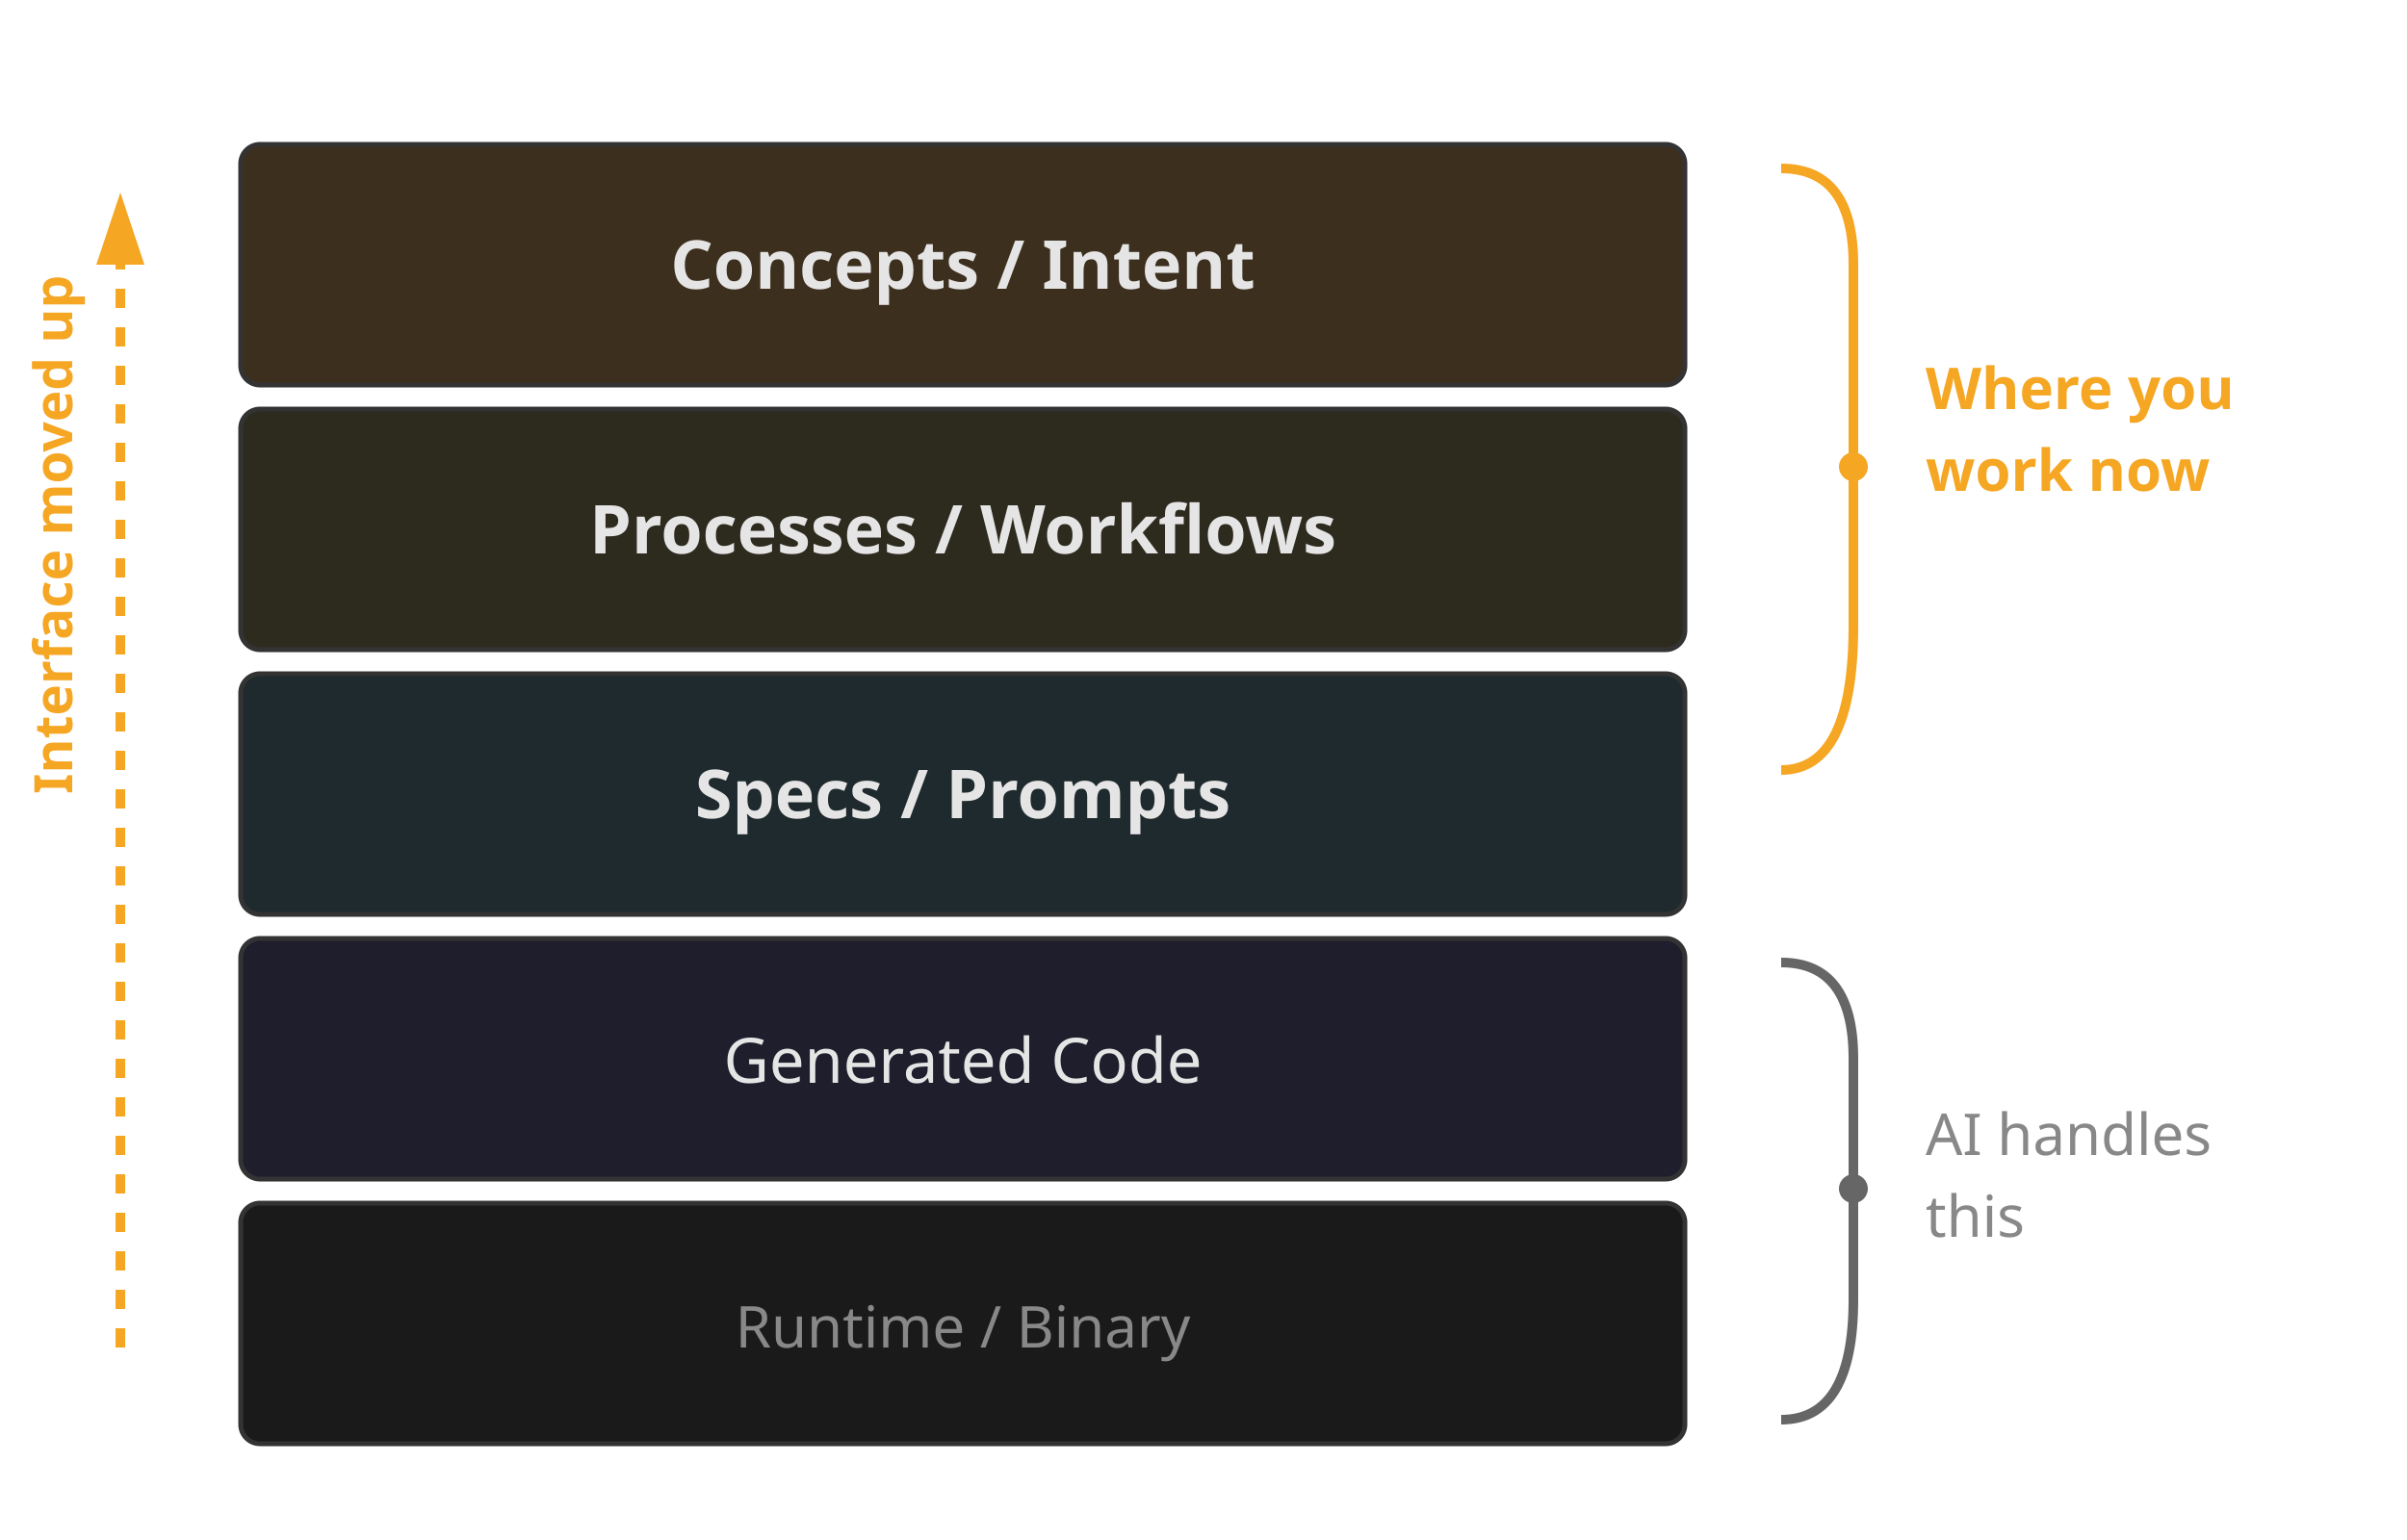
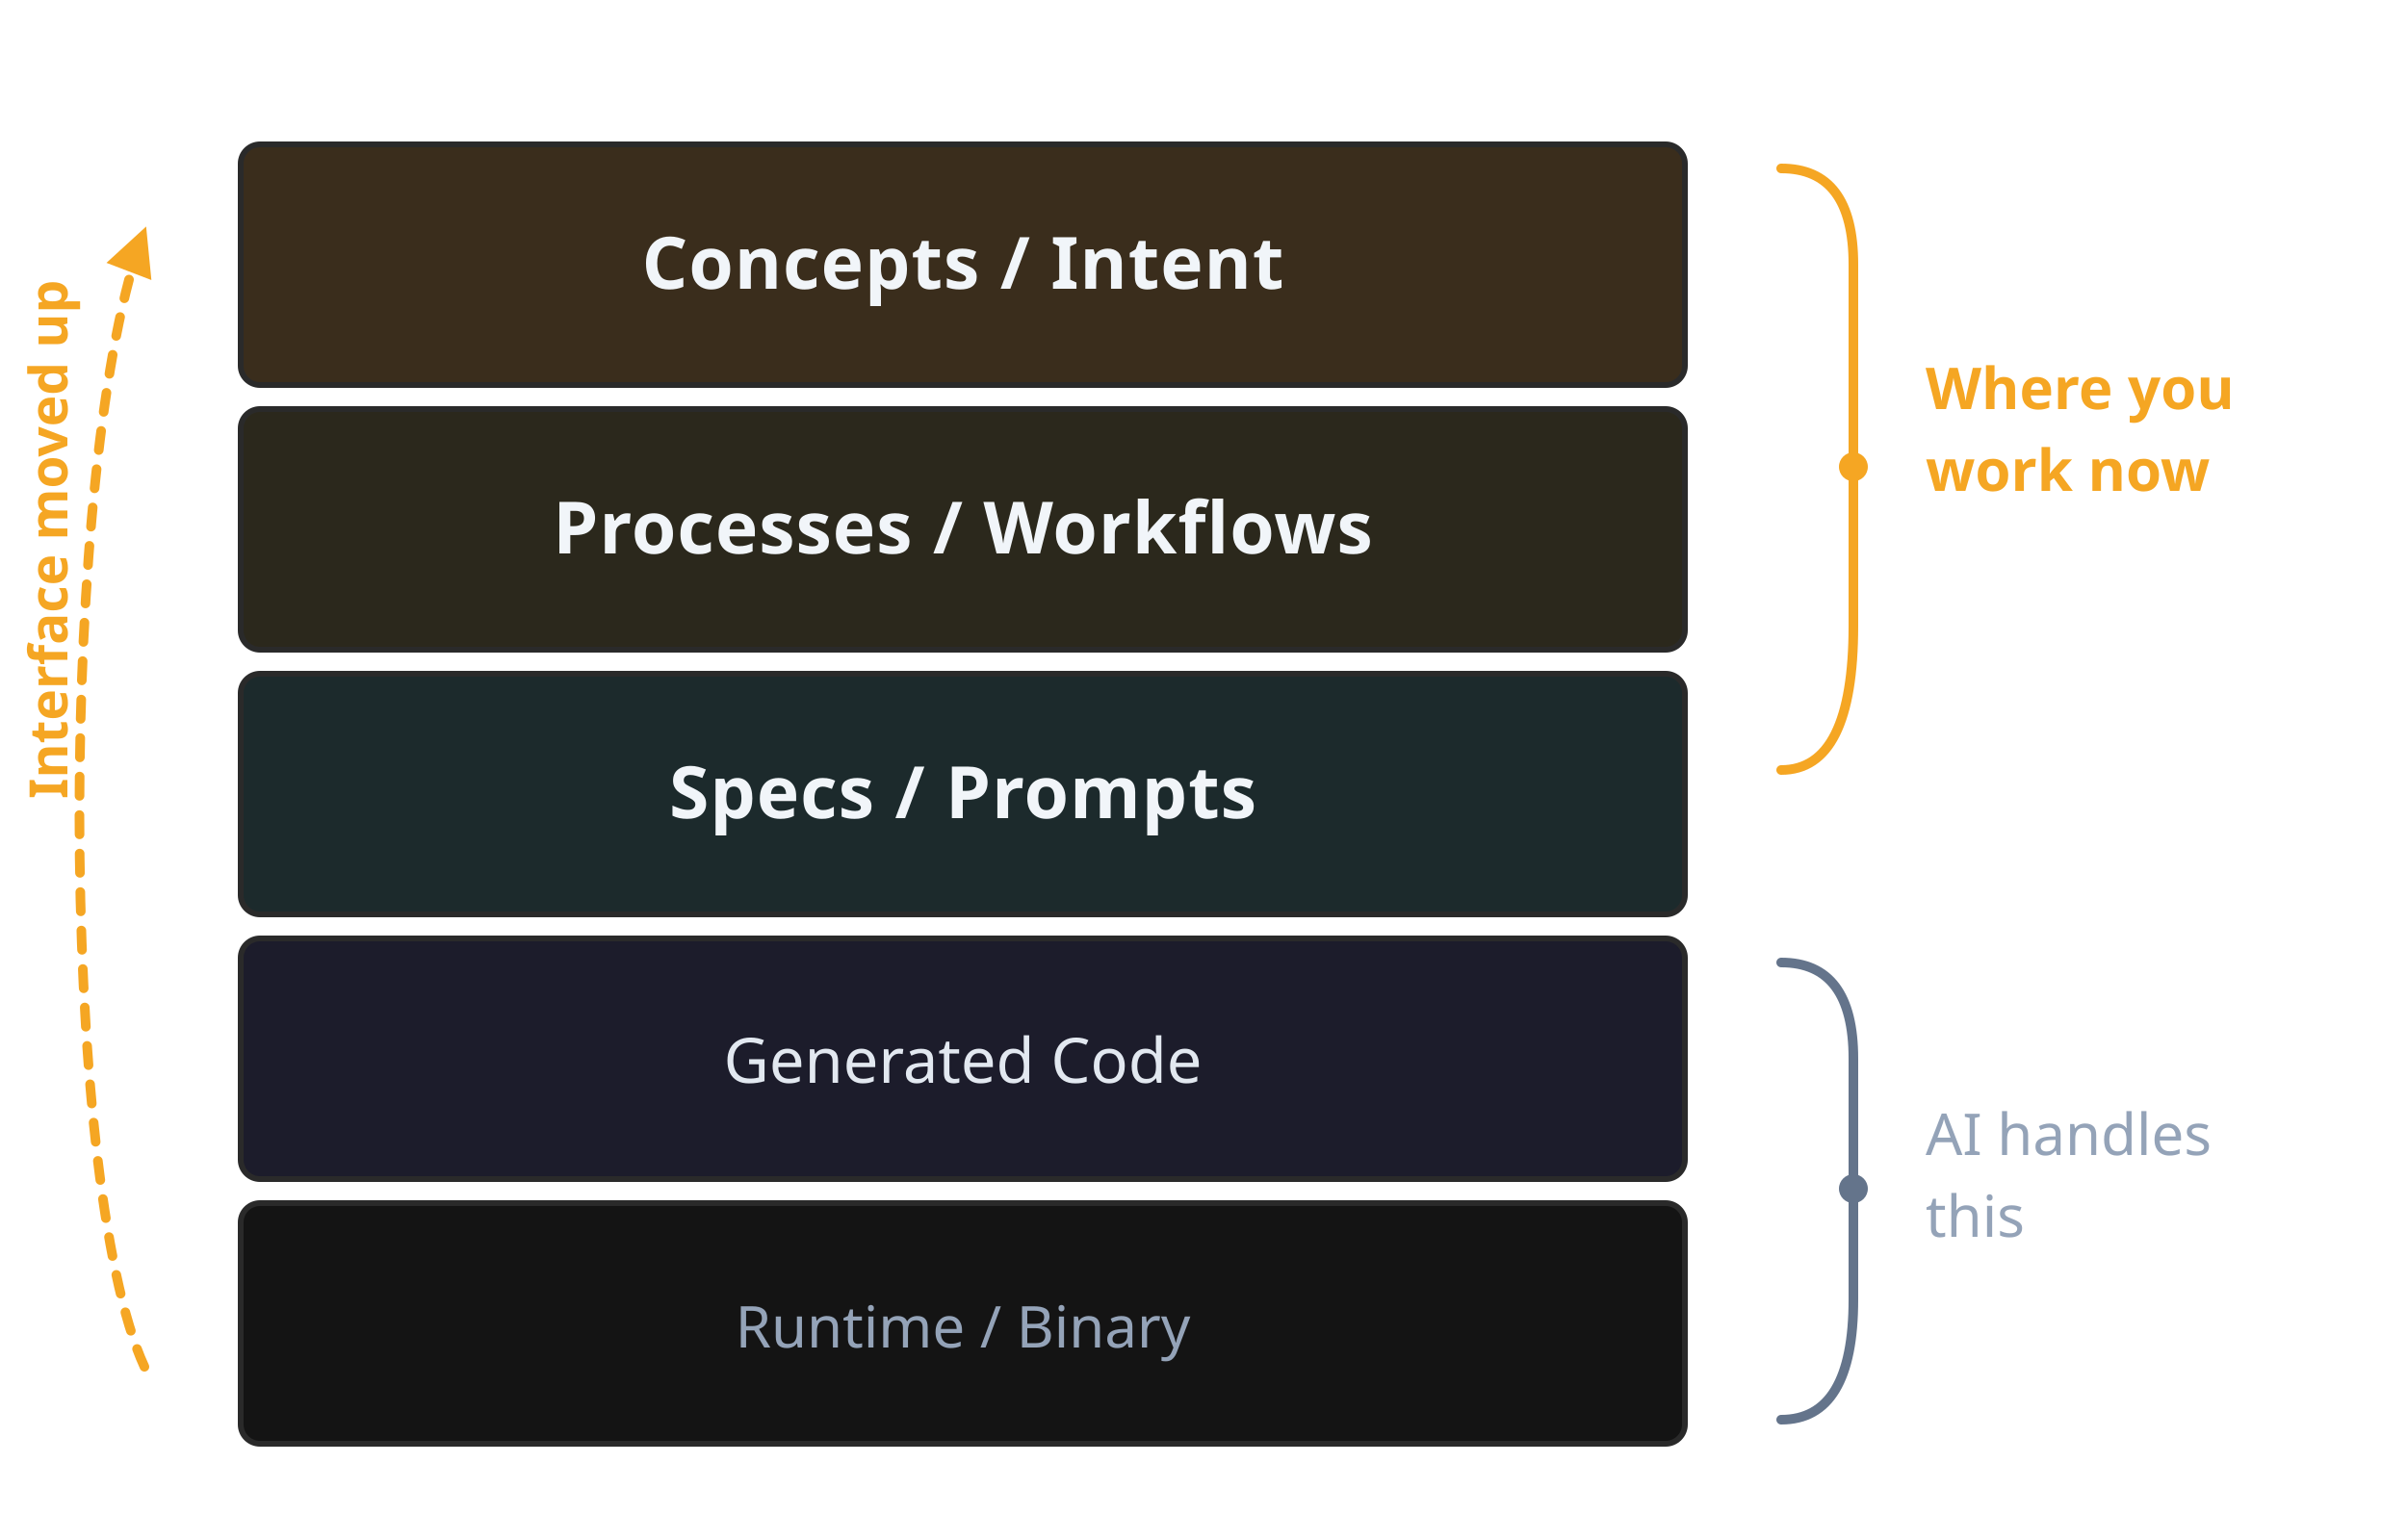
<svg xmlns="http://www.w3.org/2000/svg" viewBox="0 0 500 320" fill="none">
  <style>
-     .title { font: bold 14px system-ui, sans-serif; fill: #e5e5e5; }
-     .label { font: 13px system-ui, sans-serif; fill: #e5e5e5; }
-     .label-dim { font: 12px system-ui, sans-serif; fill: #888; }
-     .layer { stroke: #333; stroke-width: 1; }
-     .layer-top { fill: #3d2f1e; }
-     .layer-2 { fill: #2d2a1e; }
-     .layer-3 { fill: #1e2a2d; }
-     .layer-4 { fill: #1e1e2d; }
-     .layer-bottom { fill: #1a1a1a; }
+     .title { font: 600 15px/1.2 system-ui, sans-serif; fill: #f1f5f9; letter-spacing: 0.2px; }
+     .label { font: 500 13px/1.2 system-ui, sans-serif; fill: #e2e8f0; }
+     .label-dim { font: 12px/1.2 system-ui, sans-serif; fill: #94a3b8; }
+     .layer { stroke: #2a2a2a; stroke-width: 1.2; }
+     .layer-top { fill: #3a2d1c; }
+     .layer-2 { fill: #2b281c; }
+     .layer-3 { fill: #1c2a2c; }
+     .layer-4 { fill: #1c1c2b; }
+     .layer-bottom { fill: #141414; }
    .highlight { fill: #f5a623; }
-     .bracket { stroke: #f5a623; stroke-width: 2; fill: none; }
-     .bracket-label { font: bold 12px system-ui, sans-serif; fill: #f5a623; }
+     .bracket { stroke: #f5a623; stroke-width: 2; fill: none; stroke-linecap: round; stroke-linejoin: round; }
+     .bracket-dim { stroke: #64748b; stroke-width: 2; fill: none; stroke-linecap: round; stroke-linejoin: round; }
+     .bracket-label { font: 600 12px/1.2 system-ui, sans-serif; fill: #f5a623; }
+     .arrow { stroke: #f5a623; stroke-width: 2; fill: none; stroke-linecap: round; }
  </style>
+   <defs>
+     <marker id="arrowhead" markerWidth="10" markerHeight="10" refX="9" refY="5" orient="auto" markerUnits="userSpaceOnUse">
+       <path d="M 0 0 L 10 5 L 0 10 z" fill="#f5a623" />
+     </marker>
+   </defs>
  <rect x="50" y="30" width="300" height="50" class="layer layer-top" rx="4" />
  <text x="200" y="60" text-anchor="middle" class="title">Concepts / Intent</text>
  <rect x="50" y="85" width="300" height="50" class="layer layer-2" rx="4" />
  <text x="200" y="115" text-anchor="middle" class="title">Processes / Workflows</text>
  <rect x="50" y="140" width="300" height="50" class="layer layer-3" rx="4" />
  <text x="200" y="170" text-anchor="middle" class="title">Specs / Prompts</text>
  <rect x="50" y="195" width="300" height="50" class="layer layer-4" rx="4" />
  <text x="200" y="225" text-anchor="middle" class="label">Generated Code</text>
  <rect x="50" y="250" width="300" height="50" class="layer layer-bottom" rx="4" />
  <text x="200" y="280" text-anchor="middle" class="label-dim">Runtime / Binary</text>
  <path d="M 370 35 Q 385 35 385 55 L 385 130 Q 385 160 370 160" class="bracket" />
  <circle cx="385" cy="97" r="3" class="highlight" />
  <text x="400" y="85" class="bracket-label">Where you</text>
  <text x="400" y="102" class="bracket-label">work now</text>
-   <path d="M 370 200 Q 385 200 385 220 L 385 270 Q 385 295 370 295" class="bracket" style="stroke: #666;" />
-   <circle cx="385" cy="247" r="3" style="fill: #666;" />
+   <path d="M 370 200 Q 385 200 385 220 L 385 270 Q 385 295 370 295" class="bracket-dim" />
+   <circle cx="385" cy="247" r="3" fill="#64748b" />
  <text x="400" y="240" class="label-dim">AI handles</text>
  <text x="400" y="257" class="label-dim">this</text>
-   <line x1="25" y1="280" x2="25" y2="55" stroke="#f5a623" stroke-width="2" stroke-dasharray="4" />
-   <polygon points="20,55 25,40 30,55" fill="#f5a623" />
-   <text x="15" y="165" class="bracket-label" transform="rotate(-90, 15, 165)" style="font-size: 11px;">Interface moved up</text>
+   <path d="M 30 284 C 12 245 12 95 30 48" class="arrow" stroke-dasharray="4" marker-end="url(#arrowhead)" />
+   <text x="14" y="166" class="bracket-label" transform="rotate(-90, 14, 166)" style="font-size: 11px;">Interface moved up</text>
</svg>
